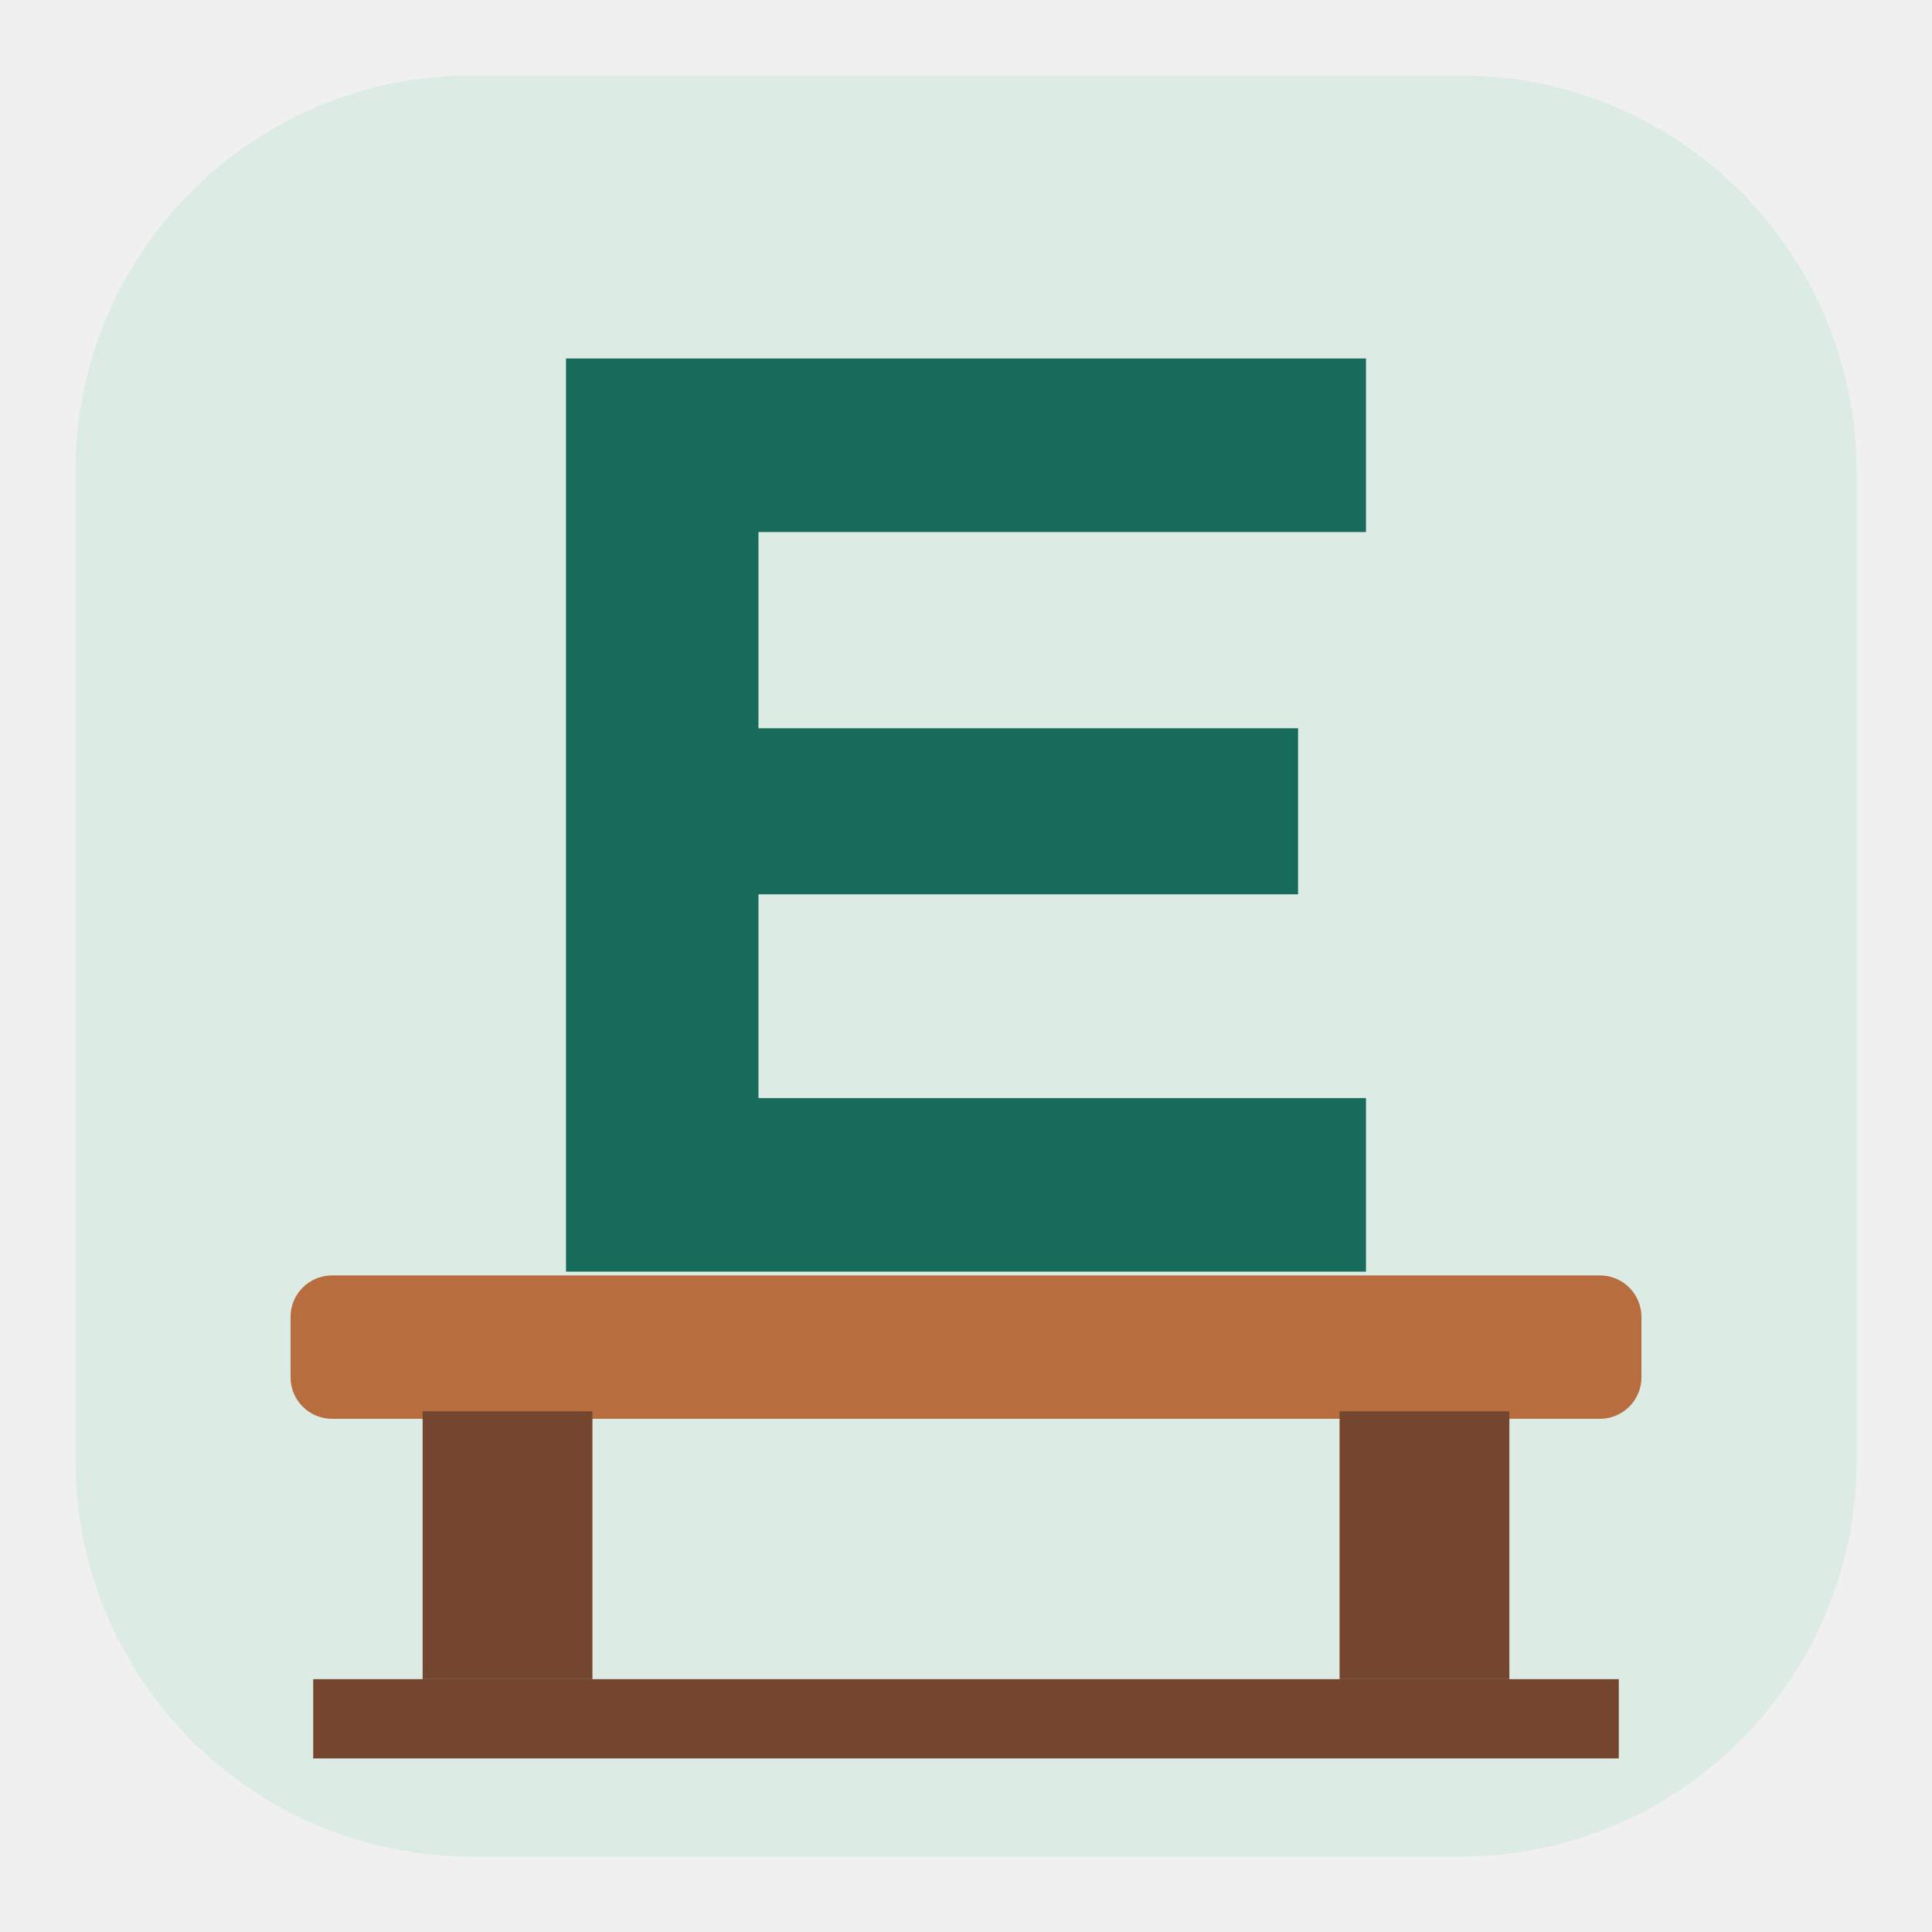
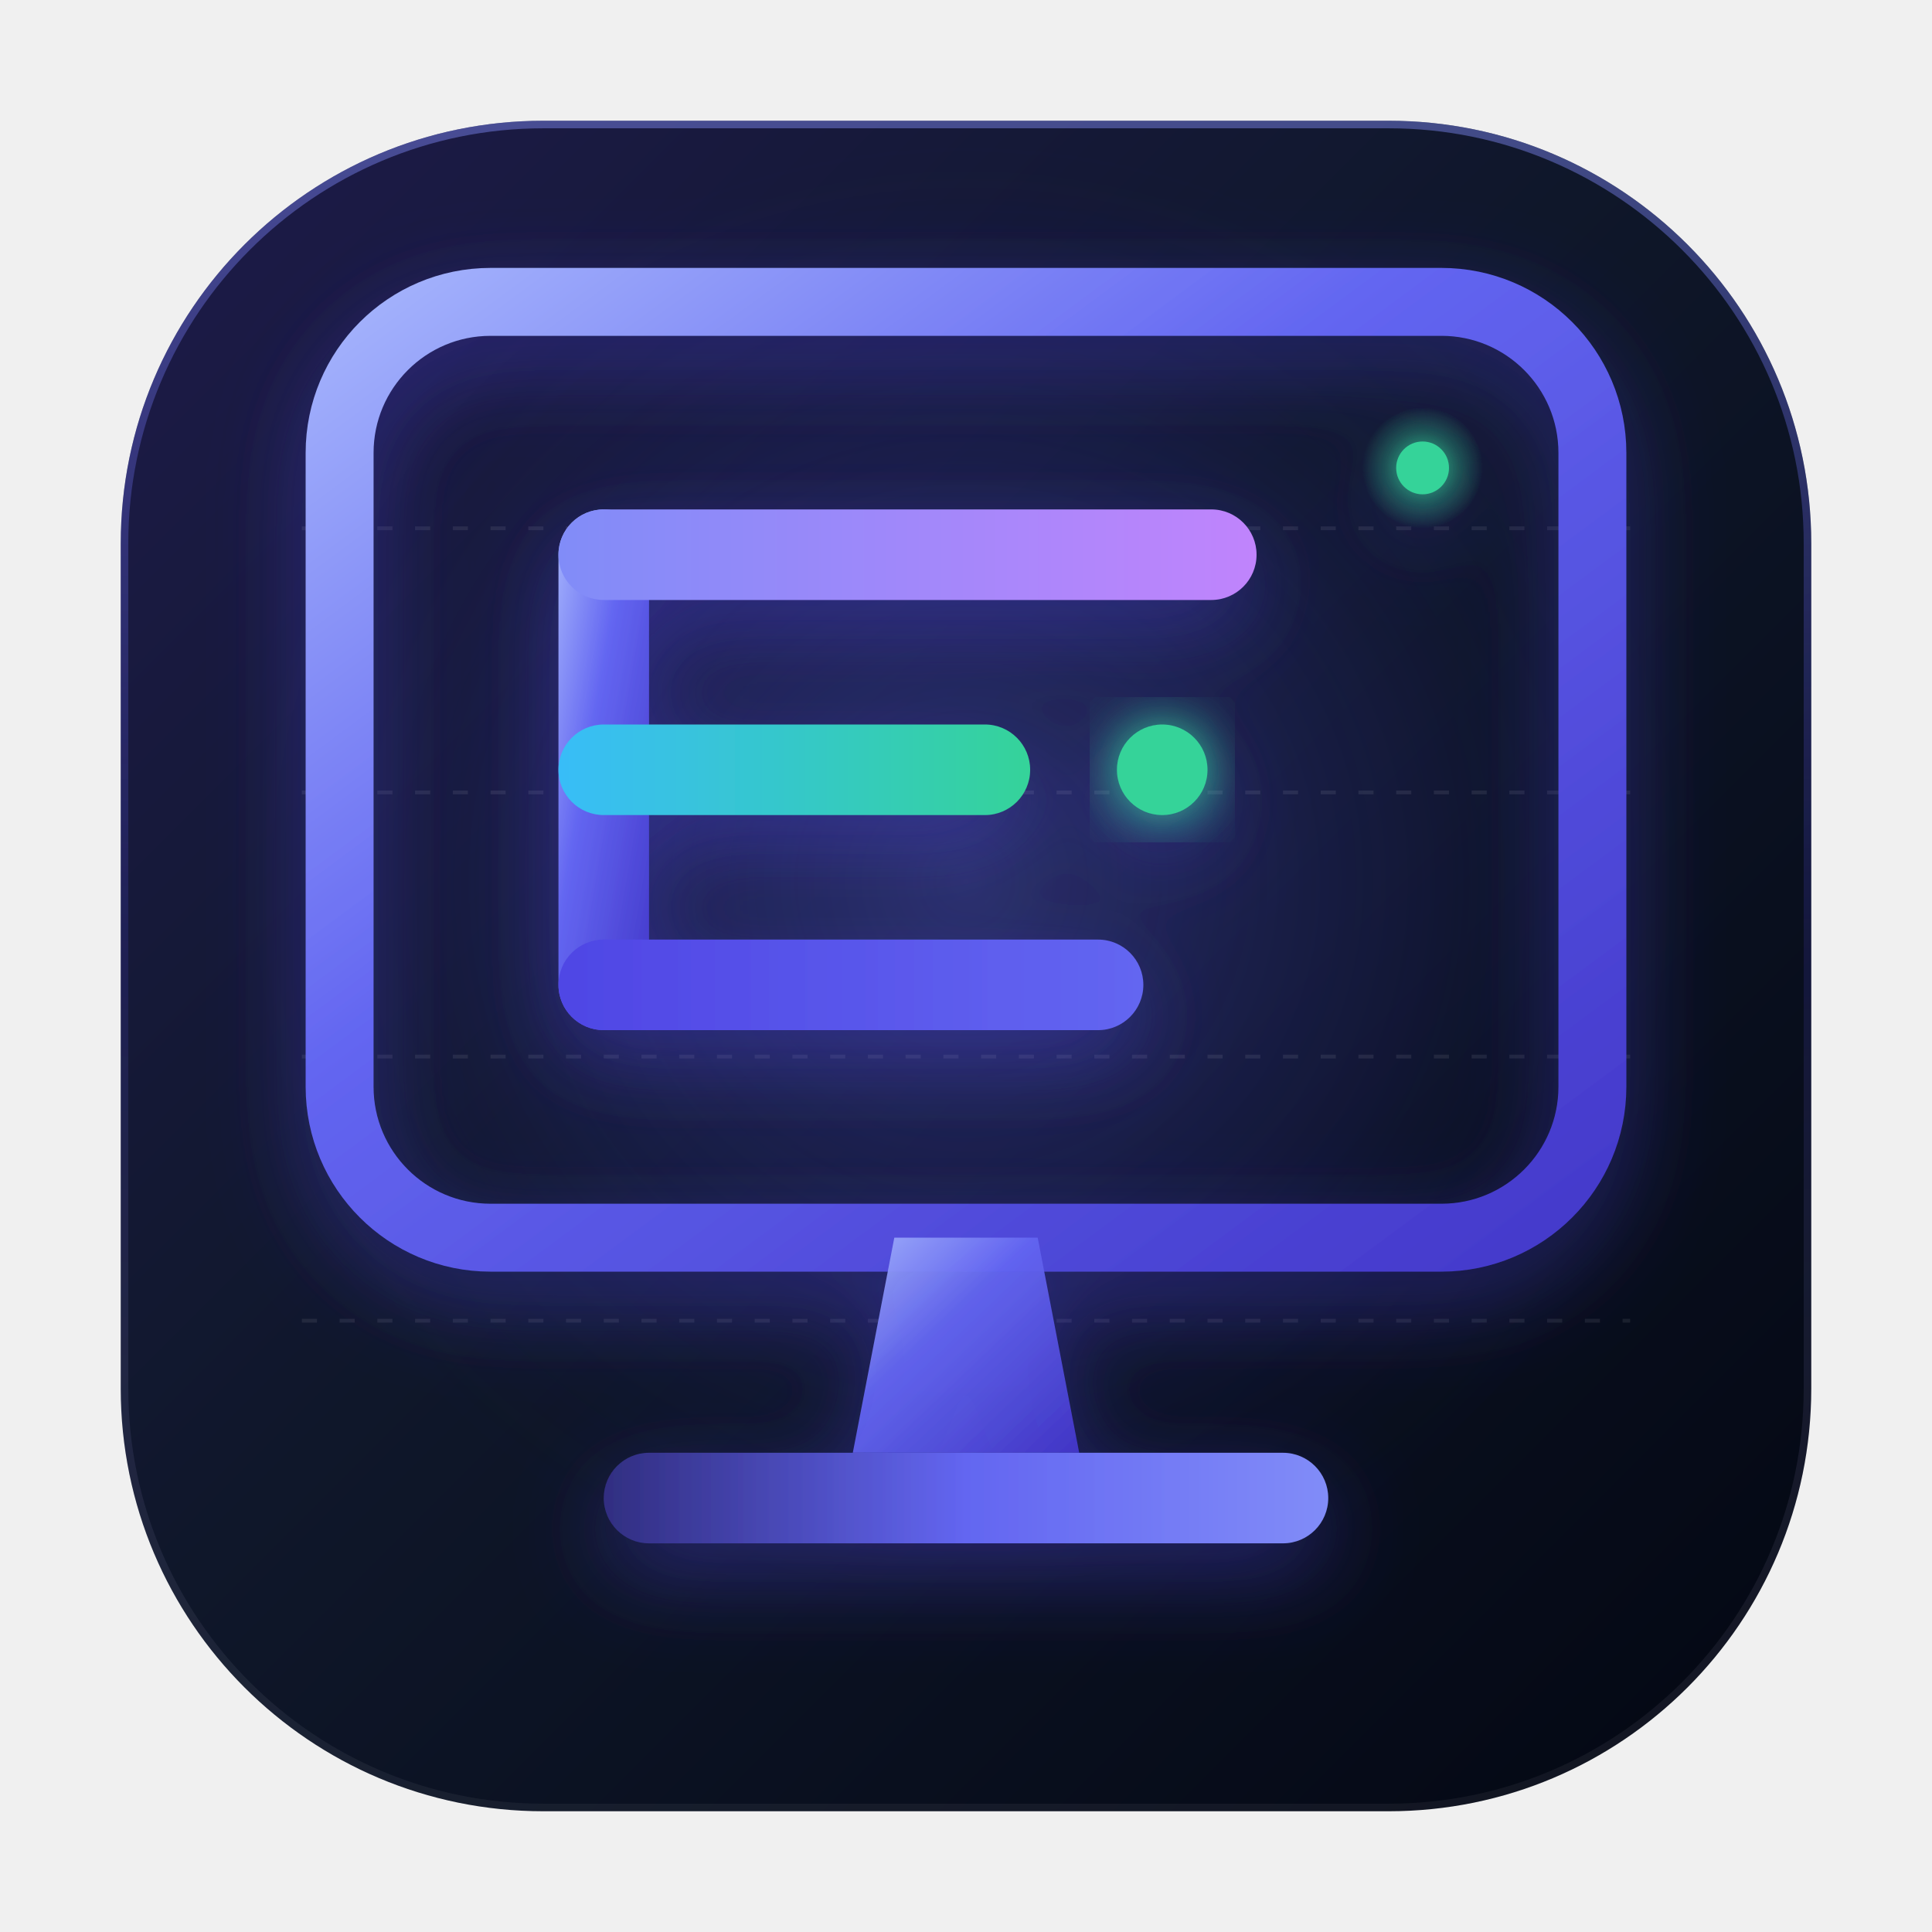
- <svg xmlns="http://www.w3.org/2000/svg" width="1024" height="1024" viewBox="0 0 1024 1024">
-   <rect x="40" y="40" width="944" height="944" rx="210" fill="#dcebe4" />
-   <path d="M300 190h424v92H402v104h286v88H402v108h322v92H300z" fill="#176b5b" />
-   <rect x="154" y="676" width="716" height="76" rx="22" fill="#b86d3f" />
-   <path d="M224 748h90v142h-90zm486 0h90v142h-90z" fill="#75462f" />
-   <path d="M166 890h692v42H166z" fill="#75462f" />
+ <svg xmlns="http://www.w3.org/2000/svg" width="1024" height="1024" viewBox="0 0 1024 1024" fill="none">
+   <defs>
+     <linearGradient id="iconBgGrad" x1="0%" y1="0%" x2="100%" y2="100%">
+       <stop offset="0%" stop-color="#1E1B4B" />
+       <stop offset="45%" stop-color="#0F172A" />
+       <stop offset="100%" stop-color="#030712" />
+     </linearGradient>
+     <linearGradient id="rimGrad" x1="0%" y1="0%" x2="0%" y2="100%">
+       <stop offset="0%" stop-color="#818CF8" stop-opacity="0.45" />
+       <stop offset="50%" stop-color="#4F46E5" stop-opacity="0.15" />
+       <stop offset="100%" stop-color="#ffffff" stop-opacity="0.05" />
+     </linearGradient>
+     <radialGradient id="centerGlow" cx="50%" cy="45%" r="45%">
+       <stop offset="0%" stop-color="#6366F1" stop-opacity="0.32" />
+       <stop offset="60%" stop-color="#4F46E5" stop-opacity="0.1" />
+       <stop offset="100%" stop-color="#0F172A" stop-opacity="0" />
+     </radialGradient>
+     <linearGradient id="frameGrad" x1="0%" y1="0%" x2="100%" y2="100%">
+       <stop offset="0%" stop-color="#A5B4FC" />
+       <stop offset="40%" stop-color="#6366F1" />
+       <stop offset="100%" stop-color="#4338CA" />
+     </linearGradient>
+     <linearGradient id="barTopGrad" x1="0%" y1="0%" x2="100%" y2="0%">
+       <stop offset="0%" stop-color="#818CF8" />
+       <stop offset="100%" stop-color="#C084FC" />
+     </linearGradient>
+     <linearGradient id="barMidGrad" x1="0%" y1="0%" x2="100%" y2="0%">
+       <stop offset="0%" stop-color="#38BDF8" />
+       <stop offset="100%" stop-color="#34D399" />
+     </linearGradient>
+     <linearGradient id="barBotGrad" x1="0%" y1="0%" x2="100%" y2="0%">
+       <stop offset="0%" stop-color="#4F46E5" />
+       <stop offset="100%" stop-color="#6366F1" />
+     </linearGradient>
+     <linearGradient id="deskGrad" x1="0%" y1="0%" x2="100%" y2="0%">
+       <stop offset="0%" stop-color="#312E81" />
+       <stop offset="50%" stop-color="#6366F1" />
+       <stop offset="100%" stop-color="#818CF8" />
+     </linearGradient>
+     <filter id="markShadow" x="-20%" y="-20%" width="140%" height="140%">
+       <feDropShadow dx="0" dy="16" stdDeviation="24" flood-color="#4F46E5" flood-opacity="0.4" />
+     </filter>
+     <filter id="emeraldGlow" x="-30%" y="-30%" width="160%" height="160%">
+       <feGaussianBlur stdDeviation="14" result="blur" />
+       <feComposite in="SourceGraphic" in2="blur" operator="over" />
+     </filter>
+     <radialGradient id="liveHalo" cx="50%" cy="50%" r="50%">
+       <stop offset="0%" stop-color="#34D399" stop-opacity="0.9" />
+       <stop offset="60%" stop-color="#34D399" stop-opacity="0.3" />
+       <stop offset="100%" stop-color="#34D399" stop-opacity="0" />
+     </radialGradient>
+   </defs>
+   <rect x="64" y="64" width="896" height="896" rx="224" fill="url(#iconBgGrad)" />
+   <rect x="64" y="64" width="896" height="896" rx="224" fill="url(#centerGlow)" />
+   <rect x="66" y="66" width="892" height="892" rx="222" stroke="url(#rimGrad)" stroke-width="4" />
+   <g opacity="0.08" stroke="#FFFFFF" stroke-width="2">
+     <line x1="160" y1="280" x2="864" y2="280" stroke-dasharray="8 12" />
+     <line x1="160" y1="420" x2="864" y2="420" stroke-dasharray="8 12" />
+     <line x1="160" y1="560" x2="864" y2="560" stroke-dasharray="8 12" />
+     <line x1="160" y1="700" x2="864" y2="700" stroke-dasharray="8 12" />
+   </g>
+   <g filter="url(#markShadow)">
+     <rect x="180" y="160" width="664" height="496" rx="80" stroke="url(#frameGrad)" stroke-width="36" stroke-linecap="round" fill="none" />
+     <path d="M474 656 L452 770 H572 L550 656 Z" fill="url(#frameGrad)" opacity="0.95" />
+     <rect x="320" y="770" width="384" height="48" rx="24" fill="url(#deskGrad)" />
+     <rect x="296" y="270" width="48" height="276" rx="24" fill="url(#frameGrad)" />
+     <rect x="296" y="270" width="370" height="48" rx="24" fill="url(#barTopGrad)" />
+     <rect x="296" y="384" width="250" height="48" rx="24" fill="url(#barMidGrad)" />
+     <circle cx="616" cy="408" r="24" fill="#34D399" filter="url(#emeraldGlow)" />
+     <rect x="296" y="498" width="310" height="48" rx="24" fill="url(#barBotGrad)" />
+     <circle cx="754" cy="248" r="32" fill="url(#liveHalo)" />
+     <circle cx="754" cy="248" r="14" fill="#34D399" />
+   </g>
</svg>
